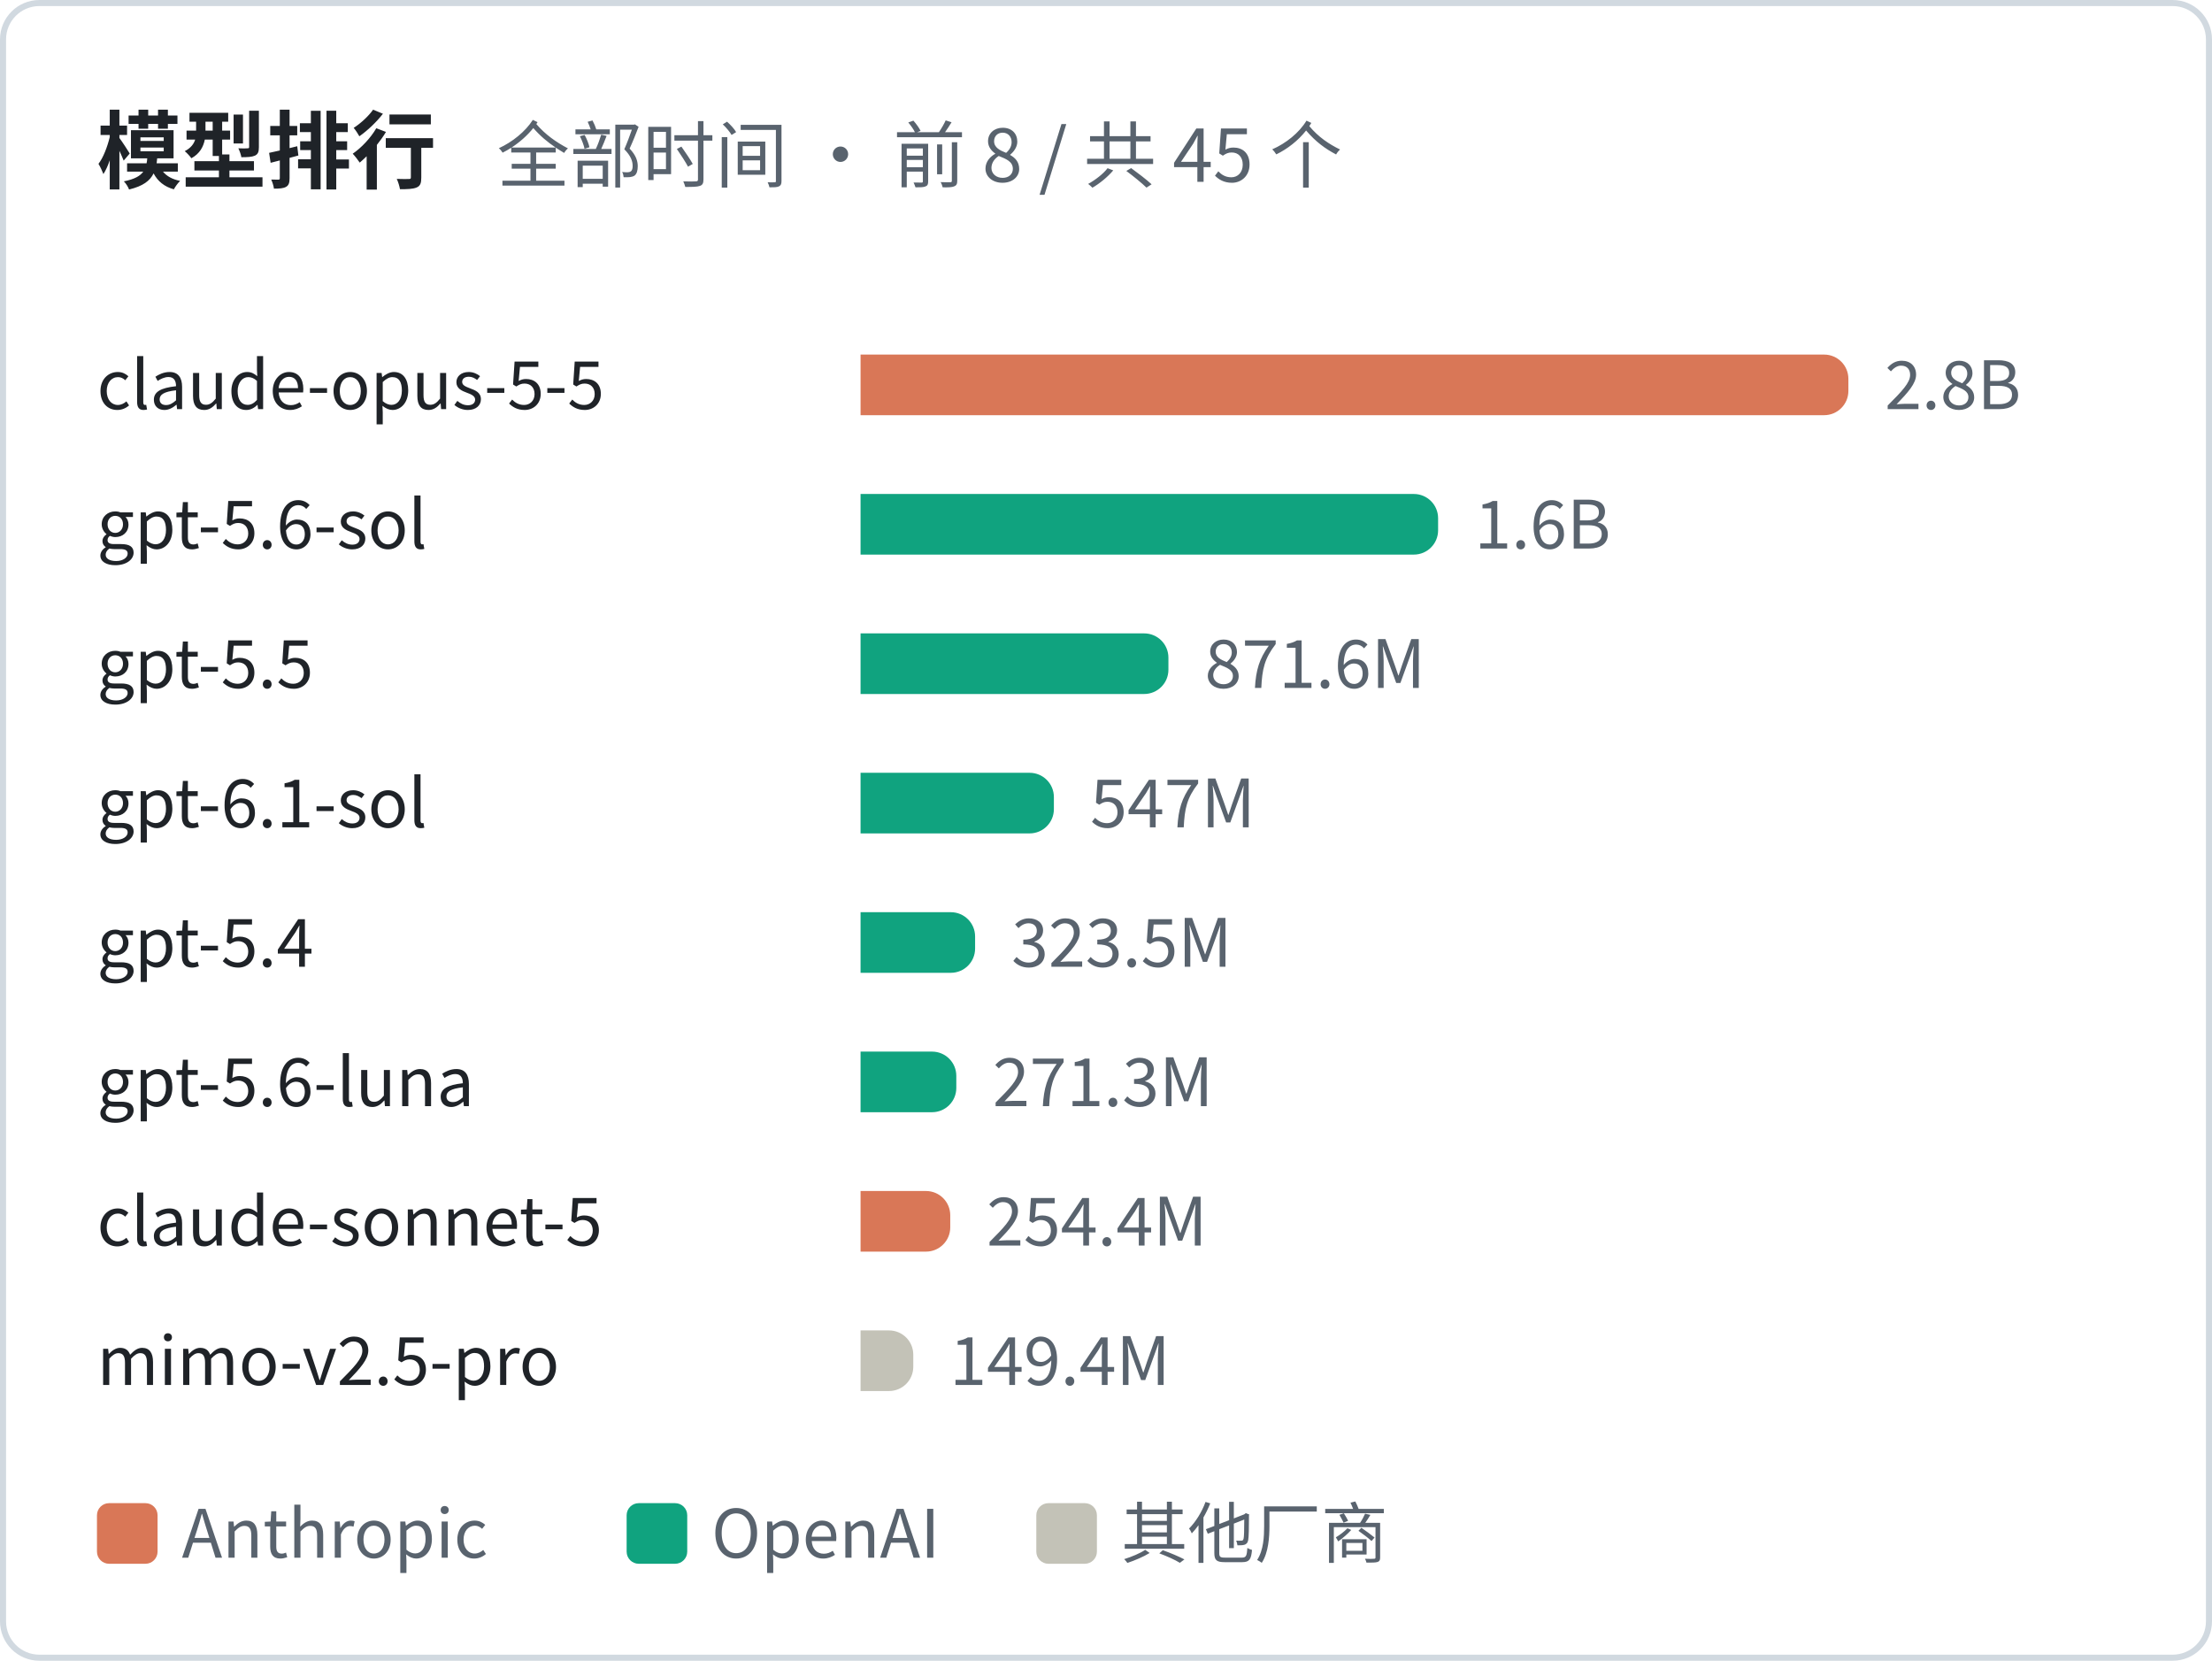
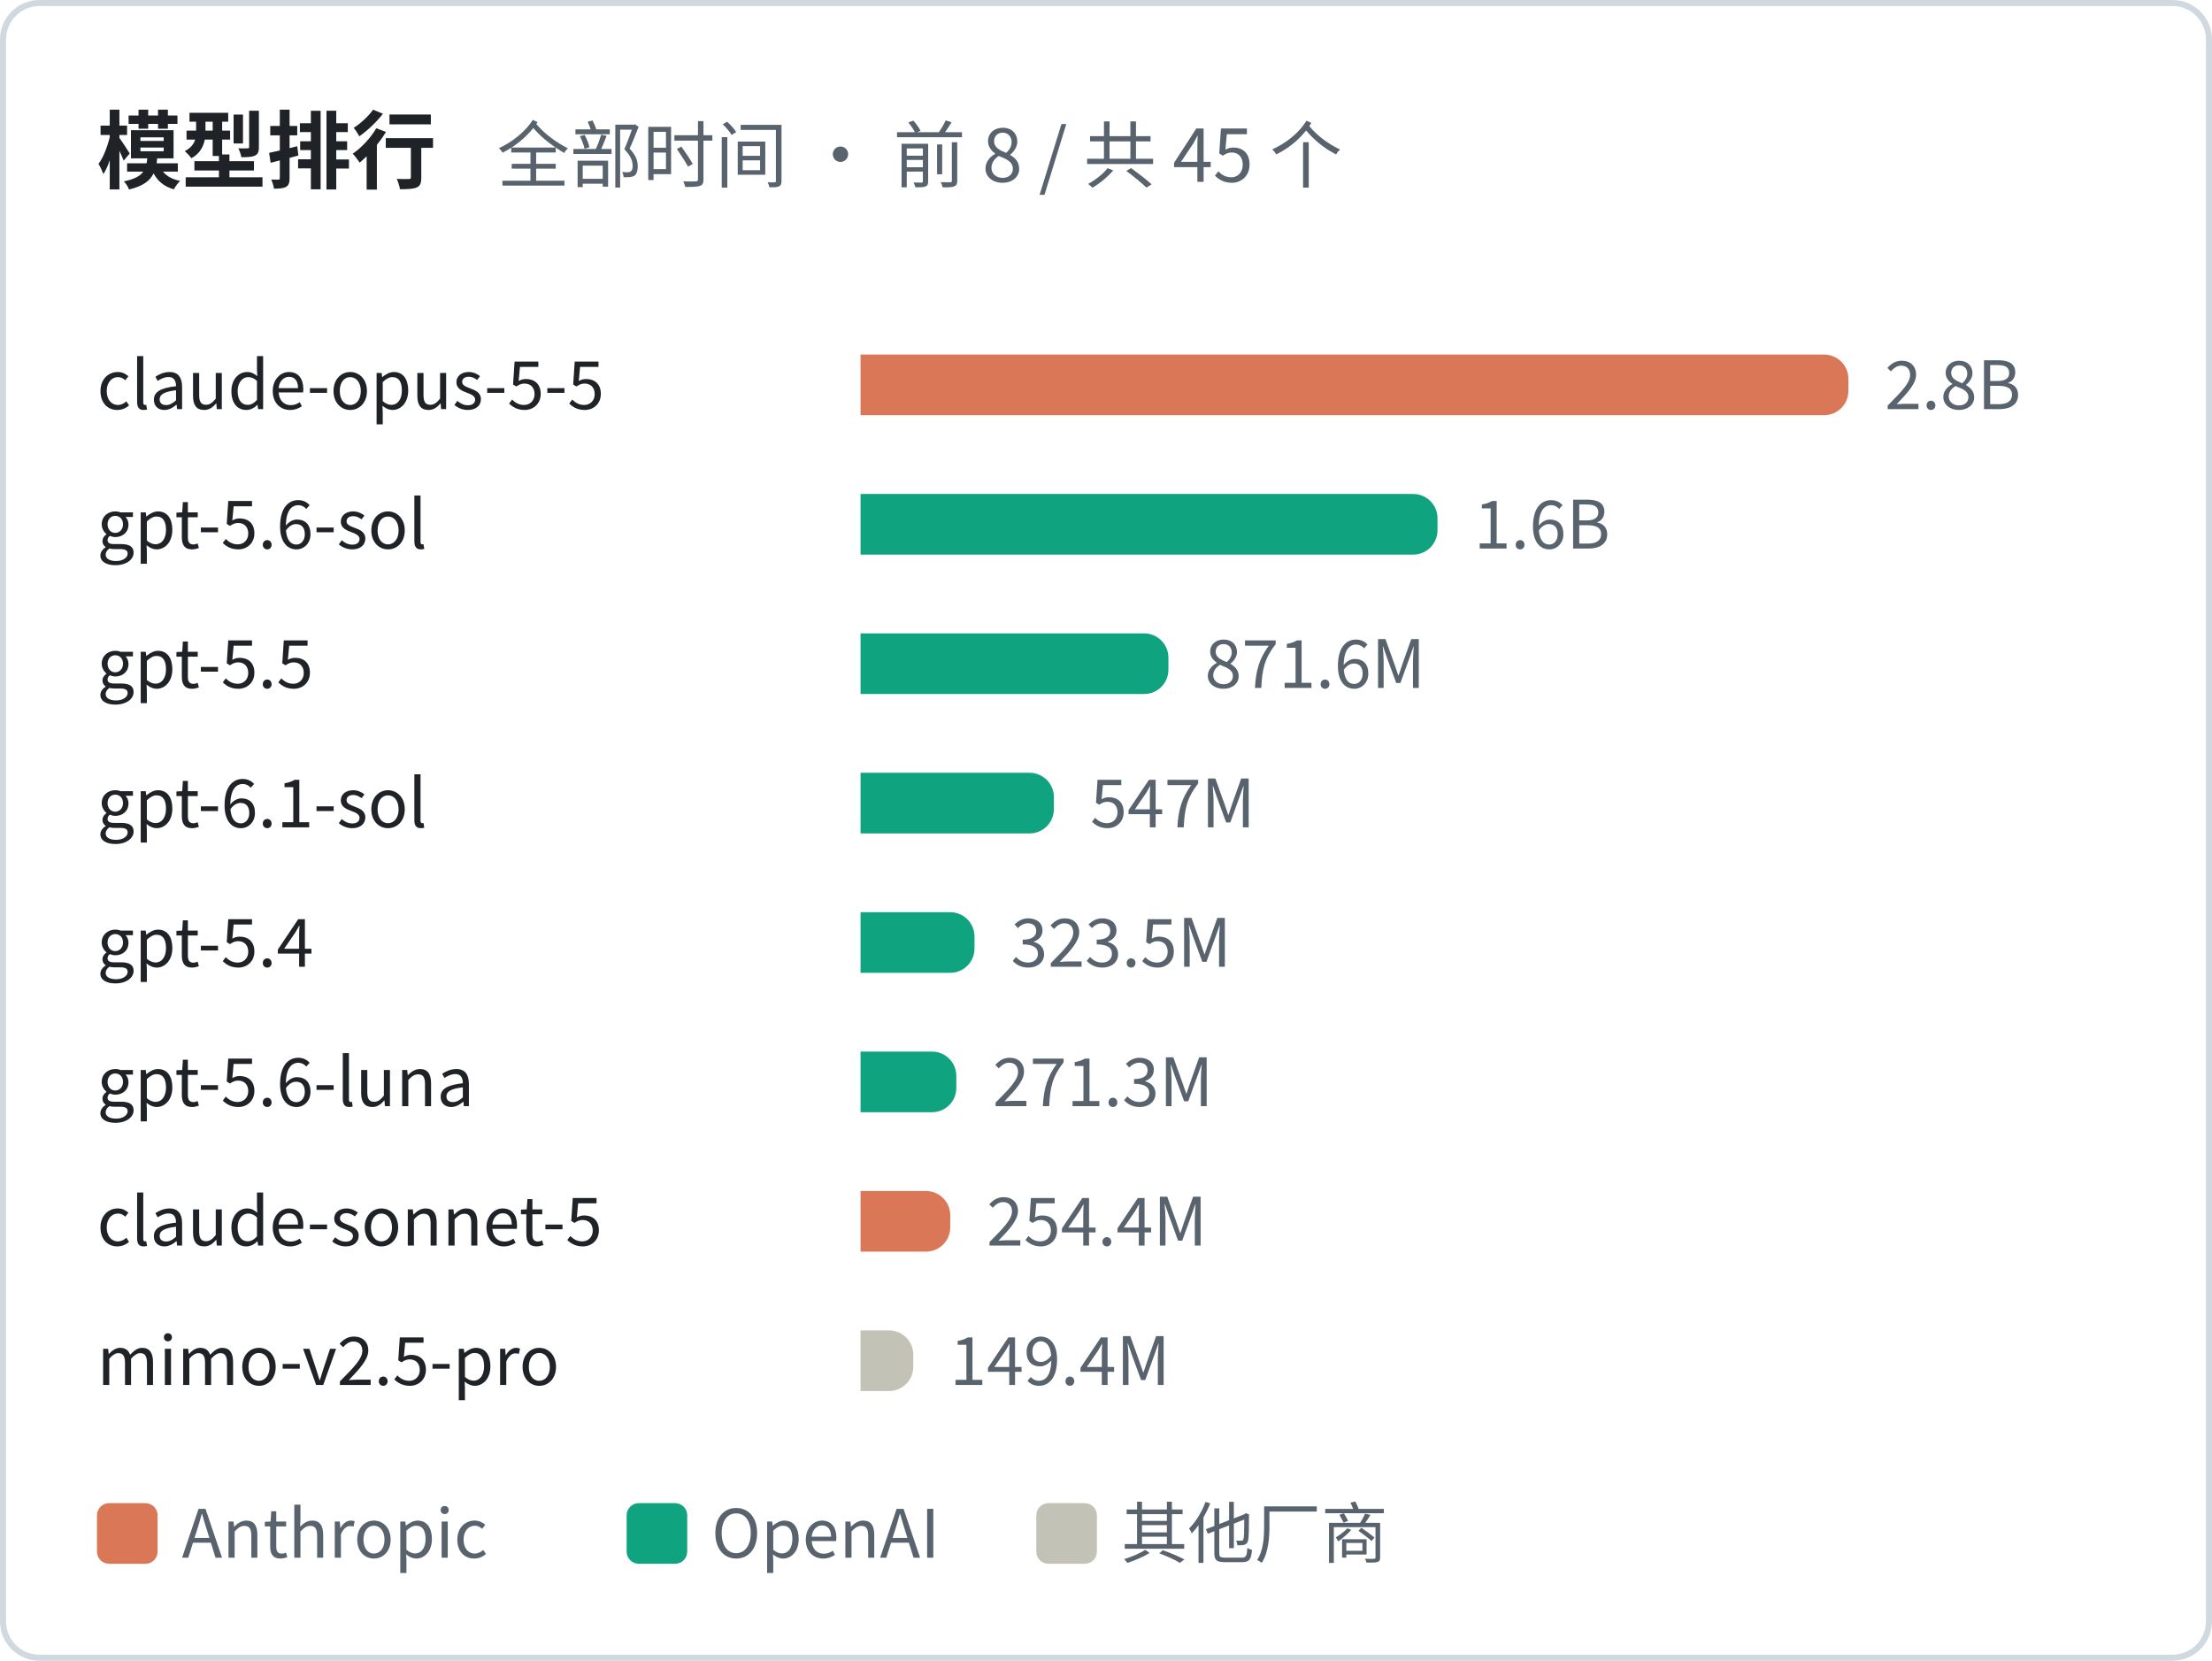
<svg xmlns="http://www.w3.org/2000/svg" width="365" height="274" viewBox="0 0 365 274" font-family="system-ui, -apple-system, 'Segoe UI', 'PingFang SC', 'Microsoft YaHei', 'Noto Sans CJK SC', sans-serif">
  <rect x="0.5" y="0.5" width="364" height="273" rx="6" fill="none" stroke="#d1d9e0" />
  <text x="16" y="30" font-size="14" font-weight="600" fill="#1f2328">模型排行<tspan dx="10" font-size="12" font-weight="400" fill="#59636e">全部时间 · 前 8 / 共 45 个</tspan>
  </text>
  <path d="M142 58.5 h159.0 a4.0 4.0 0 0 1 4.0 4.0 v2.0 a4.0 4.0 0 0 1 -4.0 4.0 h-159.0 z" fill="#d97757" />
  <text x="16" y="67.5" font-size="11" fill="#1f2328">claude-opus-5-5</text>
  <text x="311.0" y="67.5" font-size="11" fill="#59636e">2.8B</text>
-   <path d="M142 81.5 h91.3 a4.0 4.0 0 0 1 4.0 4.0 v2.0 a4.0 4.0 0 0 1 -4.0 4.0 h-91.3 z" fill="#10a37f" />
+   <path d="M142 81.5 h91.2 a4.0 4.0 0 0 1 4.0 4.0 v2.0 a4.0 4.0 0 0 1 -4.0 4.0 h-91.2 z" fill="#10a37f" />
  <text x="16" y="90.5" font-size="11" fill="#1f2328">gpt-5.6-sol</text>
-   <text x="243.3" y="90.5" font-size="11" fill="#59636e">1.6B</text>
+   <text x="243.2" y="90.5" font-size="11" fill="#59636e">1.6B</text>
  <path d="M142 104.5 h46.8 a4.0 4.0 0 0 1 4.0 4.0 v2.0 a4.0 4.0 0 0 1 -4.0 4.0 h-46.8 z" fill="#10a37f" />
  <text x="16" y="113.5" font-size="11" fill="#1f2328">gpt-5.5</text>
  <text x="198.8" y="113.5" font-size="11" fill="#59636e">871.6M</text>
  <path d="M142 127.5 h27.9 a4.0 4.0 0 0 1 4.0 4.0 v2.0 a4.0 4.0 0 0 1 -4.0 4.0 h-27.9 z" fill="#10a37f" />
  <text x="16" y="136.5" font-size="11" fill="#1f2328">gpt-6.1-sol</text>
  <text x="179.9" y="136.5" font-size="11" fill="#59636e">547M</text>
-   <path d="M142 150.5 h14.9 a4.0 4.0 0 0 1 4.0 4.0 v2.0 a4.0 4.0 0 0 1 -4.0 4.0 h-14.9 z" fill="#10a37f" />
+   <path d="M142 150.5 h14.8 a4.0 4.0 0 0 1 4.0 4.0 v2.0 a4.0 4.0 0 0 1 -4.0 4.0 h-14.8 z" fill="#10a37f" />
  <text x="16" y="159.5" font-size="11" fill="#1f2328">gpt-5.4</text>
-   <text x="166.9" y="159.5" font-size="11" fill="#59636e">323.5M</text>
+   <text x="166.8" y="159.5" font-size="11" fill="#59636e">323.5M</text>
  <path d="M142 173.5 h11.8 a4.0 4.0 0 0 1 4.0 4.0 v2.0 a4.0 4.0 0 0 1 -4.0 4.0 h-11.8 z" fill="#10a37f" />
  <text x="16" y="182.5" font-size="11" fill="#1f2328">gpt-5.6-luna</text>
  <text x="163.8" y="182.5" font-size="11" fill="#59636e">271.3M</text>
  <path d="M142 196.5 h10.8 a4.0 4.0 0 0 1 4.0 4.0 v2.0 a4.0 4.0 0 0 1 -4.0 4.0 h-10.8 z" fill="#d97757" />
  <text x="16" y="205.5" font-size="11" fill="#1f2328">claude-sonnet-5</text>
  <text x="162.8" y="205.5" font-size="11" fill="#59636e">254.4M</text>
  <path d="M142 219.5 h4.7 a4.0 4.0 0 0 1 4.0 4.0 v2.0 a4.0 4.0 0 0 1 -4.0 4.0 h-4.7 z" fill="#c3c2b7" />
  <text x="16" y="228.5" font-size="11" fill="#1f2328">mimo-v2.5-pro</text>
  <text x="156.7" y="228.5" font-size="11" fill="#59636e">149.4M</text>
  <rect x="16.0" y="248" width="10" height="10" rx="2" fill="#d97757" />
  <text x="30.0" y="257" font-size="11" fill="#59636e">Anthropic</text>
  <rect x="103.4" y="248" width="10" height="10" rx="2" fill="#10a37f" />
  <text x="117.4" y="257" font-size="11" fill="#59636e">OpenAI</text>
  <rect x="171.0" y="248" width="10" height="10" rx="2" fill="#c3c2b7" />
  <text x="185.0" y="257" font-size="11" fill="#59636e">其他厂商</text>
</svg>
